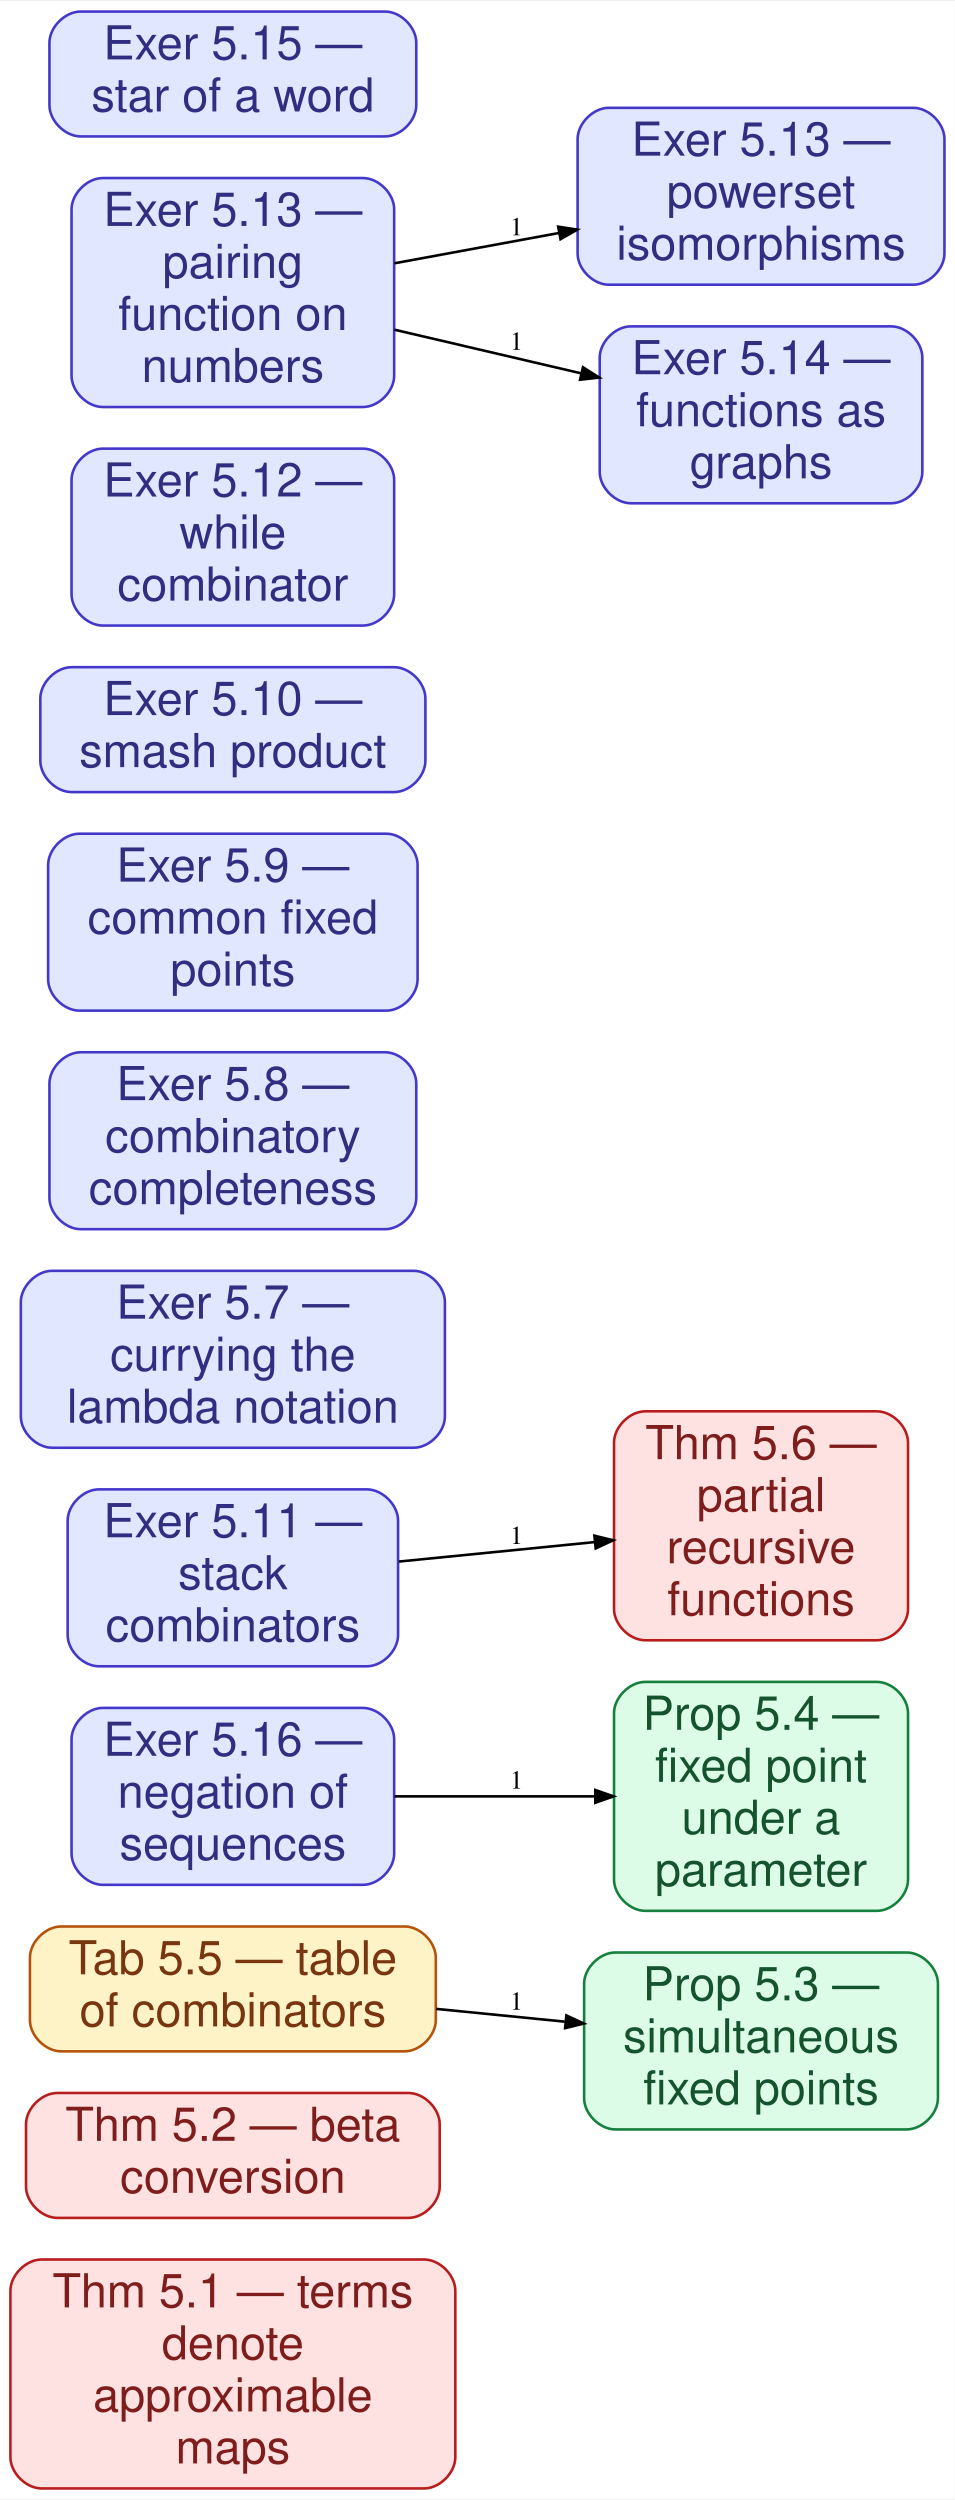
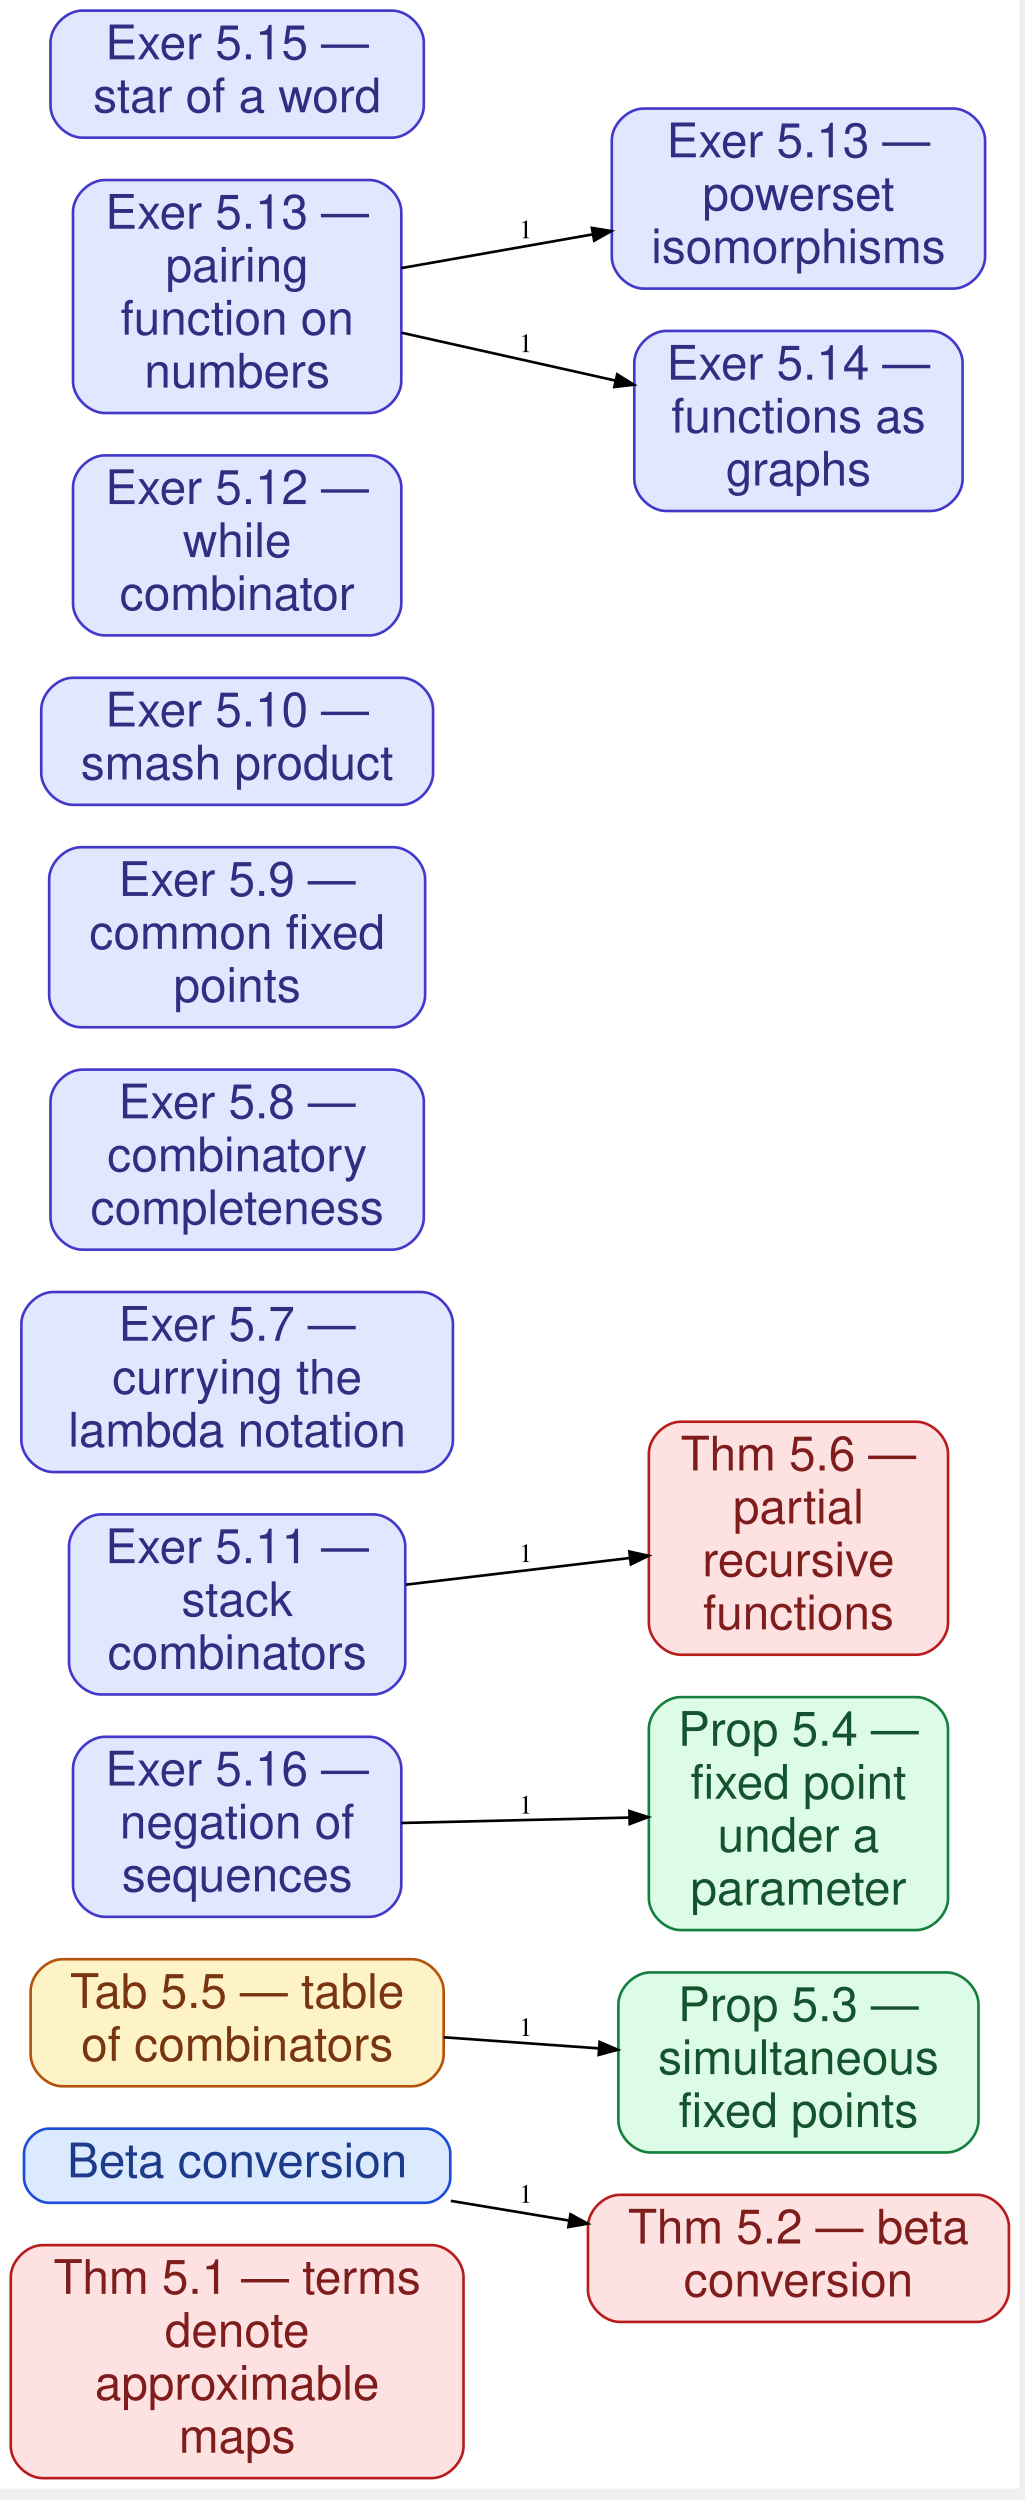
- <svg xmlns="http://www.w3.org/2000/svg" width="220pt" height="576pt" viewBox="0.00 0.00 220.20 576.00">
-   <g id="graph0" class="graph" transform="scale(0.6 0.6) rotate(0) translate(4 956)">
-     <polygon fill="white" stroke="transparent" points="-4,4 -4,-956 363,-956 363,4 -4,4" />
+ <svg xmlns="http://www.w3.org/2000/svg" width="236pt" height="576pt" viewBox="0.00 0.00 235.91 576.00">
+   <g id="graph0" class="graph" transform="scale(0.61 0.61) rotate(0) translate(4 936)">
+     <polygon fill="white" stroke="transparent" points="-4,4 -4,-936 381,-936 381,4 -4,4" />
    <g id="node1" class="node">
      <path fill="#fee2e2" stroke="#b91c1c" d="M159,-88C159,-88 12,-88 12,-88 6,-88 0,-82 0,-76 0,-76 0,-12 0,-12 0,-6 6,0 12,0 12,0 159,0 159,0 165,0 171,-6 171,-12 171,-12 171,-76 171,-76 171,-82 165,-88 159,-88" />
      <text text-anchor="middle" x="85.5" y="-69.6" font-family="Helvetica,sans-Serif" font-size="18.00" fill="#7f1d1d">Thm 5.1 — terms</text>
      <text text-anchor="middle" x="85.5" y="-49.6" font-family="Helvetica,sans-Serif" font-size="18.00" fill="#7f1d1d">denote</text>
      <text text-anchor="middle" x="85.5" y="-29.6" font-family="Helvetica,sans-Serif" font-size="18.00" fill="#7f1d1d">approximable</text>
      <text text-anchor="middle" x="85.5" y="-9.6" font-family="Helvetica,sans-Serif" font-size="18.00" fill="#7f1d1d">maps</text>
    </g>
    <g id="node2" class="node">
-       <path fill="#fee2e2" stroke="#b91c1c" d="M153,-152C153,-152 18,-152 18,-152 12,-152 6,-146 6,-140 6,-140 6,-116 6,-116 6,-110 12,-104 18,-104 18,-104 153,-104 153,-104 159,-104 165,-110 165,-116 165,-116 165,-140 165,-140 165,-146 159,-152 153,-152" />
-       <text text-anchor="middle" x="85.5" y="-133.6" font-family="Helvetica,sans-Serif" font-size="18.00" fill="#7f1d1d">Thm 5.2 — beta</text>
-       <text text-anchor="middle" x="85.5" y="-113.6" font-family="Helvetica,sans-Serif" font-size="18.00" fill="#7f1d1d">conversion</text>
+       <path fill="#dbeafe" stroke="#1d4ed8" d="M156.67,-132C156.67,-132 14.33,-132 14.33,-132 9.67,-132 5,-127.33 5,-122.67 5,-122.67 5,-113.33 5,-113.33 5,-108.67 9.67,-104 14.33,-104 14.33,-104 156.67,-104 156.67,-104 161.33,-104 166,-108.67 166,-113.33 166,-113.33 166,-122.67 166,-122.67 166,-127.33 161.33,-132 156.67,-132" />
+       <text text-anchor="middle" x="85.5" y="-113.6" font-family="Helvetica,sans-Serif" font-size="18.00" fill="#1e3a8a">Beta conversion</text>
    </g>
    <g id="node3" class="node">
-       <path fill="#dcfce7" stroke="#15803d" d="M344.5,-206C344.5,-206 232.5,-206 232.5,-206 226.5,-206 220.5,-200 220.5,-194 220.5,-194 220.5,-150 220.5,-150 220.5,-144 226.5,-138 232.5,-138 232.5,-138 344.5,-138 344.5,-138 350.5,-138 356.5,-144 356.5,-150 356.5,-150 356.5,-194 356.5,-194 356.5,-200 350.5,-206 344.5,-206" />
-       <text text-anchor="middle" x="288.5" y="-187.6" font-family="Helvetica,sans-Serif" font-size="18.00" fill="#14532d">Prop 5.3 —</text>
-       <text text-anchor="middle" x="288.5" y="-167.6" font-family="Helvetica,sans-Serif" font-size="18.00" fill="#14532d">simultaneous</text>
-       <text text-anchor="middle" x="288.5" y="-147.6" font-family="Helvetica,sans-Serif" font-size="18.00" fill="#14532d">fixed points</text>
+       <path fill="#fee2e2" stroke="#b91c1c" d="M365,-107C365,-107 230,-107 230,-107 224,-107 218,-101 218,-95 218,-95 218,-71 218,-71 218,-65 224,-59 230,-59 230,-59 365,-59 365,-59 371,-59 377,-65 377,-71 377,-71 377,-95 377,-95 377,-101 371,-107 365,-107" />
+       <text text-anchor="middle" x="297.5" y="-88.6" font-family="Helvetica,sans-Serif" font-size="18.00" fill="#7f1d1d">Thm 5.2 — beta</text>
+       <text text-anchor="middle" x="297.5" y="-68.6" font-family="Helvetica,sans-Serif" font-size="18.00" fill="#7f1d1d">conversion</text>
+     </g>
+     <g id="edge6" class="edge">
+       <path fill="none" stroke="black" d="M166.19,-104.72C180.75,-102.29 196,-99.75 210.72,-97.3" />
+       <polygon fill="black" stroke="black" points="211.4,-99.67 217.91,-96.1 210.6,-94.83 211.4,-99.67" />
+       <text text-anchor="middle" x="194.5" y="-104" font-family="Times,serif" font-size="10.00">1</text>
    </g>
    <g id="node4" class="node">
-       <path fill="#dcfce7" stroke="#15803d" d="M333,-310C333,-310 244,-310 244,-310 238,-310 232,-304 232,-298 232,-298 232,-234 232,-234 232,-228 238,-222 244,-222 244,-222 333,-222 333,-222 339,-222 345,-228 345,-234 345,-234 345,-298 345,-298 345,-304 339,-310 333,-310" />
-       <text text-anchor="middle" x="288.5" y="-291.6" font-family="Helvetica,sans-Serif" font-size="18.00" fill="#14532d">Prop 5.4 —</text>
-       <text text-anchor="middle" x="288.5" y="-271.6" font-family="Helvetica,sans-Serif" font-size="18.00" fill="#14532d">fixed point</text>
-       <text text-anchor="middle" x="288.5" y="-251.6" font-family="Helvetica,sans-Serif" font-size="18.00" fill="#14532d">under a</text>
-       <text text-anchor="middle" x="288.5" y="-231.6" font-family="Helvetica,sans-Serif" font-size="18.00" fill="#14532d">parameter</text>
+       <path fill="#dcfce7" stroke="#15803d" d="M353.5,-191C353.5,-191 241.5,-191 241.5,-191 235.5,-191 229.5,-185 229.5,-179 229.5,-179 229.5,-135 229.5,-135 229.5,-129 235.5,-123 241.5,-123 241.5,-123 353.5,-123 353.5,-123 359.5,-123 365.5,-129 365.5,-135 365.5,-135 365.5,-179 365.5,-179 365.5,-185 359.5,-191 353.5,-191" />
+       <text text-anchor="middle" x="297.5" y="-172.6" font-family="Helvetica,sans-Serif" font-size="18.00" fill="#14532d">Prop 5.3 —</text>
+       <text text-anchor="middle" x="297.5" y="-152.6" font-family="Helvetica,sans-Serif" font-size="18.00" fill="#14532d">simultaneous</text>
+       <text text-anchor="middle" x="297.5" y="-132.6" font-family="Helvetica,sans-Serif" font-size="18.00" fill="#14532d">fixed points</text>
    </g>
    <g id="node5" class="node">
-       <path fill="#fef3c7" stroke="#b45309" d="M151.5,-216C151.5,-216 19.5,-216 19.5,-216 13.5,-216 7.5,-210 7.5,-204 7.5,-204 7.5,-180 7.5,-180 7.5,-174 13.5,-168 19.5,-168 19.5,-168 151.5,-168 151.5,-168 157.5,-168 163.5,-174 163.5,-180 163.5,-180 163.5,-204 163.5,-204 163.5,-210 157.5,-216 151.5,-216" />
-       <text text-anchor="middle" x="85.5" y="-197.6" font-family="Helvetica,sans-Serif" font-size="18.00" fill="#78350f">Tab 5.5 — table</text>
-       <text text-anchor="middle" x="85.5" y="-177.6" font-family="Helvetica,sans-Serif" font-size="18.00" fill="#78350f">of combinators</text>
+       <path fill="#dcfce7" stroke="#15803d" d="M342,-295C342,-295 253,-295 253,-295 247,-295 241,-289 241,-283 241,-283 241,-219 241,-219 241,-213 247,-207 253,-207 253,-207 342,-207 342,-207 348,-207 354,-213 354,-219 354,-219 354,-283 354,-283 354,-289 348,-295 342,-295" />
+       <text text-anchor="middle" x="297.5" y="-276.6" font-family="Helvetica,sans-Serif" font-size="18.00" fill="#14532d">Prop 5.4 —</text>
+       <text text-anchor="middle" x="297.5" y="-256.6" font-family="Helvetica,sans-Serif" font-size="18.00" fill="#14532d">fixed point</text>
+       <text text-anchor="middle" x="297.5" y="-236.6" font-family="Helvetica,sans-Serif" font-size="18.00" fill="#14532d">under a</text>
+       <text text-anchor="middle" x="297.5" y="-216.6" font-family="Helvetica,sans-Serif" font-size="18.00" fill="#14532d">parameter</text>
+     </g>
+     <g id="node6" class="node">
+       <path fill="#fef3c7" stroke="#b45309" d="M151.5,-196C151.5,-196 19.5,-196 19.5,-196 13.5,-196 7.5,-190 7.5,-184 7.5,-184 7.5,-160 7.5,-160 7.5,-154 13.5,-148 19.5,-148 19.5,-148 151.5,-148 151.5,-148 157.5,-148 163.5,-154 163.5,-160 163.5,-160 163.5,-184 163.5,-184 163.5,-190 157.5,-196 151.5,-196" />
+       <text text-anchor="middle" x="85.5" y="-177.6" font-family="Helvetica,sans-Serif" font-size="18.00" fill="#78350f">Tab 5.5 — table</text>
+       <text text-anchor="middle" x="85.5" y="-157.6" font-family="Helvetica,sans-Serif" font-size="18.00" fill="#78350f">of combinators</text>
    </g>
    <g id="edge1" class="edge">
-       <path fill="none" stroke="black" d="M163.64,-184.32C179.86,-182.71 196.95,-181.01 213.07,-179.41" />
-       <polygon fill="black" stroke="black" points="213.68,-181.81 220.4,-178.68 213.2,-176.93 213.68,-181.81" />
-       <text text-anchor="middle" x="194.5" y="-184" font-family="Times,serif" font-size="10.00">1</text>
-     </g>
-     <g id="node6" class="node">
-       <path fill="#fee2e2" stroke="#b91c1c" d="M333,-414C333,-414 244,-414 244,-414 238,-414 232,-408 232,-402 232,-402 232,-338 232,-338 232,-332 238,-326 244,-326 244,-326 333,-326 333,-326 339,-326 345,-332 345,-338 345,-338 345,-402 345,-402 345,-408 339,-414 333,-414" />
-       <text text-anchor="middle" x="288.5" y="-395.6" font-family="Helvetica,sans-Serif" font-size="18.00" fill="#7f1d1d">Thm 5.6 —</text>
-       <text text-anchor="middle" x="288.5" y="-375.6" font-family="Helvetica,sans-Serif" font-size="18.00" fill="#7f1d1d">partial</text>
-       <text text-anchor="middle" x="288.5" y="-355.6" font-family="Helvetica,sans-Serif" font-size="18.00" fill="#7f1d1d">recursive</text>
-       <text text-anchor="middle" x="288.5" y="-335.6" font-family="Helvetica,sans-Serif" font-size="18.00" fill="#7f1d1d">functions</text>
+       <path fill="none" stroke="black" d="M163.5,-166.5C182.6,-165.14 203.03,-163.68 222.01,-162.32" />
+       <polygon fill="black" stroke="black" points="222.4,-164.75 229.21,-161.81 222.05,-159.86 222.4,-164.75" />
+       <text text-anchor="middle" x="194.5" y="-167" font-family="Times,serif" font-size="10.00">1</text>
    </g>
    <g id="node7" class="node">
-       <path fill="#e0e7ff" stroke="#4338ca" d="M155,-468C155,-468 16,-468 16,-468 10,-468 4,-462 4,-456 4,-456 4,-412 4,-412 4,-406 10,-400 16,-400 16,-400 155,-400 155,-400 161,-400 167,-406 167,-412 167,-412 167,-456 167,-456 167,-462 161,-468 155,-468" />
-       <text text-anchor="middle" x="85.5" y="-449.6" font-family="Helvetica,sans-Serif" font-size="18.00" fill="#312e81">Exer 5.7 —</text>
-       <text text-anchor="middle" x="85.5" y="-429.6" font-family="Helvetica,sans-Serif" font-size="18.00" fill="#312e81">currying the</text>
-       <text text-anchor="middle" x="85.5" y="-409.6" font-family="Helvetica,sans-Serif" font-size="18.00" fill="#312e81">lambda notation</text>
+       <path fill="#fee2e2" stroke="#b91c1c" d="M342,-399C342,-399 253,-399 253,-399 247,-399 241,-393 241,-387 241,-387 241,-323 241,-323 241,-317 247,-311 253,-311 253,-311 342,-311 342,-311 348,-311 354,-317 354,-323 354,-323 354,-387 354,-387 354,-393 348,-399 342,-399" />
+       <text text-anchor="middle" x="297.5" y="-380.6" font-family="Helvetica,sans-Serif" font-size="18.00" fill="#7f1d1d">Thm 5.6 —</text>
+       <text text-anchor="middle" x="297.5" y="-360.6" font-family="Helvetica,sans-Serif" font-size="18.00" fill="#7f1d1d">partial</text>
+       <text text-anchor="middle" x="297.5" y="-340.6" font-family="Helvetica,sans-Serif" font-size="18.00" fill="#7f1d1d">recursive</text>
+       <text text-anchor="middle" x="297.5" y="-320.6" font-family="Helvetica,sans-Serif" font-size="18.00" fill="#7f1d1d">functions</text>
    </g>
    <g id="node8" class="node">
-       <path fill="#e0e7ff" stroke="#4338ca" d="M144,-552C144,-552 27,-552 27,-552 21,-552 15,-546 15,-540 15,-540 15,-496 15,-496 15,-490 21,-484 27,-484 27,-484 144,-484 144,-484 150,-484 156,-490 156,-496 156,-496 156,-540 156,-540 156,-546 150,-552 144,-552" />
-       <text text-anchor="middle" x="85.5" y="-533.6" font-family="Helvetica,sans-Serif" font-size="18.00" fill="#312e81">Exer 5.8 —</text>
-       <text text-anchor="middle" x="85.5" y="-513.6" font-family="Helvetica,sans-Serif" font-size="18.00" fill="#312e81">combinatory</text>
-       <text text-anchor="middle" x="85.5" y="-493.6" font-family="Helvetica,sans-Serif" font-size="18.00" fill="#312e81">completeness</text>
+       <path fill="#e0e7ff" stroke="#4338ca" d="M155,-448C155,-448 16,-448 16,-448 10,-448 4,-442 4,-436 4,-436 4,-392 4,-392 4,-386 10,-380 16,-380 16,-380 155,-380 155,-380 161,-380 167,-386 167,-392 167,-392 167,-436 167,-436 167,-442 161,-448 155,-448" />
+       <text text-anchor="middle" x="85.5" y="-429.6" font-family="Helvetica,sans-Serif" font-size="18.00" fill="#312e81">Exer 5.7 —</text>
+       <text text-anchor="middle" x="85.5" y="-409.6" font-family="Helvetica,sans-Serif" font-size="18.00" fill="#312e81">currying the</text>
+       <text text-anchor="middle" x="85.5" y="-389.6" font-family="Helvetica,sans-Serif" font-size="18.00" fill="#312e81">lambda notation</text>
    </g>
    <g id="node9" class="node">
-       <path fill="#e0e7ff" stroke="#4338ca" d="M144.5,-636C144.5,-636 26.5,-636 26.5,-636 20.5,-636 14.5,-630 14.5,-624 14.5,-624 14.5,-580 14.5,-580 14.5,-574 20.5,-568 26.5,-568 26.5,-568 144.5,-568 144.5,-568 150.5,-568 156.5,-574 156.5,-580 156.5,-580 156.5,-624 156.5,-624 156.5,-630 150.5,-636 144.5,-636" />
-       <text text-anchor="middle" x="85.5" y="-617.6" font-family="Helvetica,sans-Serif" font-size="18.00" fill="#312e81">Exer 5.9 —</text>
-       <text text-anchor="middle" x="85.5" y="-597.6" font-family="Helvetica,sans-Serif" font-size="18.00" fill="#312e81">common fixed</text>
-       <text text-anchor="middle" x="85.5" y="-577.6" font-family="Helvetica,sans-Serif" font-size="18.00" fill="#312e81">points</text>
+       <path fill="#e0e7ff" stroke="#4338ca" d="M144,-532C144,-532 27,-532 27,-532 21,-532 15,-526 15,-520 15,-520 15,-476 15,-476 15,-470 21,-464 27,-464 27,-464 144,-464 144,-464 150,-464 156,-470 156,-476 156,-476 156,-520 156,-520 156,-526 150,-532 144,-532" />
+       <text text-anchor="middle" x="85.5" y="-513.6" font-family="Helvetica,sans-Serif" font-size="18.00" fill="#312e81">Exer 5.8 —</text>
+       <text text-anchor="middle" x="85.5" y="-493.6" font-family="Helvetica,sans-Serif" font-size="18.00" fill="#312e81">combinatory</text>
+       <text text-anchor="middle" x="85.5" y="-473.6" font-family="Helvetica,sans-Serif" font-size="18.00" fill="#312e81">completeness</text>
    </g>
    <g id="node10" class="node">
-       <path fill="#e0e7ff" stroke="#4338ca" d="M147.5,-700C147.5,-700 23.5,-700 23.5,-700 17.5,-700 11.5,-694 11.5,-688 11.5,-688 11.5,-664 11.5,-664 11.5,-658 17.5,-652 23.5,-652 23.5,-652 147.5,-652 147.5,-652 153.5,-652 159.5,-658 159.5,-664 159.5,-664 159.5,-688 159.5,-688 159.5,-694 153.5,-700 147.5,-700" />
-       <text text-anchor="middle" x="85.5" y="-681.6" font-family="Helvetica,sans-Serif" font-size="18.00" fill="#312e81">Exer 5.10 —</text>
-       <text text-anchor="middle" x="85.5" y="-661.6" font-family="Helvetica,sans-Serif" font-size="18.00" fill="#312e81">smash product</text>
+       <path fill="#e0e7ff" stroke="#4338ca" d="M144.5,-616C144.5,-616 26.5,-616 26.5,-616 20.5,-616 14.5,-610 14.5,-604 14.5,-604 14.5,-560 14.5,-560 14.5,-554 20.5,-548 26.5,-548 26.5,-548 144.5,-548 144.5,-548 150.5,-548 156.5,-554 156.5,-560 156.5,-560 156.5,-604 156.5,-604 156.5,-610 150.5,-616 144.5,-616" />
+       <text text-anchor="middle" x="85.5" y="-597.6" font-family="Helvetica,sans-Serif" font-size="18.00" fill="#312e81">Exer 5.9 —</text>
+       <text text-anchor="middle" x="85.5" y="-577.6" font-family="Helvetica,sans-Serif" font-size="18.00" fill="#312e81">common fixed</text>
+       <text text-anchor="middle" x="85.5" y="-557.6" font-family="Helvetica,sans-Serif" font-size="18.00" fill="#312e81">points</text>
    </g>
    <g id="node11" class="node">
-       <path fill="#e0e7ff" stroke="#4338ca" d="M137,-384C137,-384 34,-384 34,-384 28,-384 22,-378 22,-372 22,-372 22,-328 22,-328 22,-322 28,-316 34,-316 34,-316 137,-316 137,-316 143,-316 149,-322 149,-328 149,-328 149,-372 149,-372 149,-378 143,-384 137,-384" />
-       <text text-anchor="middle" x="85.5" y="-365.6" font-family="Helvetica,sans-Serif" font-size="18.00" fill="#312e81">Exer 5.11 —</text>
-       <text text-anchor="middle" x="85.5" y="-345.6" font-family="Helvetica,sans-Serif" font-size="18.00" fill="#312e81">stack</text>
-       <text text-anchor="middle" x="85.5" y="-325.6" font-family="Helvetica,sans-Serif" font-size="18.00" fill="#312e81">combinators</text>
+       <path fill="#e0e7ff" stroke="#4338ca" d="M147.5,-680C147.5,-680 23.5,-680 23.5,-680 17.5,-680 11.5,-674 11.5,-668 11.5,-668 11.5,-644 11.5,-644 11.5,-638 17.5,-632 23.5,-632 23.5,-632 147.5,-632 147.5,-632 153.5,-632 159.5,-638 159.5,-644 159.5,-644 159.5,-668 159.5,-668 159.5,-674 153.5,-680 147.5,-680" />
+       <text text-anchor="middle" x="85.5" y="-661.6" font-family="Helvetica,sans-Serif" font-size="18.00" fill="#312e81">Exer 5.10 —</text>
+       <text text-anchor="middle" x="85.5" y="-641.6" font-family="Helvetica,sans-Serif" font-size="18.00" fill="#312e81">smash product</text>
+     </g>
+     <g id="node12" class="node">
+       <path fill="#e0e7ff" stroke="#4338ca" d="M137,-364C137,-364 34,-364 34,-364 28,-364 22,-358 22,-352 22,-352 22,-308 22,-308 22,-302 28,-296 34,-296 34,-296 137,-296 137,-296 143,-296 149,-302 149,-308 149,-308 149,-352 149,-352 149,-358 143,-364 137,-364" />
+       <text text-anchor="middle" x="85.5" y="-345.6" font-family="Helvetica,sans-Serif" font-size="18.00" fill="#312e81">Exer 5.11 —</text>
+       <text text-anchor="middle" x="85.5" y="-325.6" font-family="Helvetica,sans-Serif" font-size="18.00" fill="#312e81">stack</text>
+       <text text-anchor="middle" x="85.5" y="-305.6" font-family="Helvetica,sans-Serif" font-size="18.00" fill="#312e81">combinators</text>
    </g>
    <g id="edge2" class="edge">
-       <path fill="none" stroke="black" d="M149.27,-356.25C173.28,-358.63 200.65,-361.36 224.66,-363.75" />
-       <polygon fill="black" stroke="black" points="224.46,-366.19 231.67,-364.44 224.95,-361.31 224.46,-366.19" />
-       <text text-anchor="middle" x="194.5" y="-363" font-family="Times,serif" font-size="10.00">1</text>
-     </g>
-     <g id="node12" class="node">
-       <path fill="#e0e7ff" stroke="#4338ca" d="M135.5,-784C135.5,-784 35.5,-784 35.5,-784 29.5,-784 23.5,-778 23.5,-772 23.5,-772 23.5,-728 23.5,-728 23.5,-722 29.5,-716 35.5,-716 35.5,-716 135.5,-716 135.5,-716 141.5,-716 147.5,-722 147.5,-728 147.5,-728 147.5,-772 147.5,-772 147.5,-778 141.5,-784 135.5,-784" />
-       <text text-anchor="middle" x="85.5" y="-765.6" font-family="Helvetica,sans-Serif" font-size="18.00" fill="#312e81">Exer 5.12 —</text>
-       <text text-anchor="middle" x="85.5" y="-745.6" font-family="Helvetica,sans-Serif" font-size="18.00" fill="#312e81">while</text>
-       <text text-anchor="middle" x="85.5" y="-725.6" font-family="Helvetica,sans-Serif" font-size="18.00" fill="#312e81">combinator</text>
+       <path fill="none" stroke="black" d="M149.22,-337.47C175.96,-340.65 207.09,-344.36 233.82,-347.54" />
+       <polygon fill="black" stroke="black" points="233.64,-349.98 240.88,-348.38 234.22,-345.12 233.64,-349.98" />
+       <text text-anchor="middle" x="194.5" y="-346" font-family="Times,serif" font-size="10.00">1</text>
    </g>
    <g id="node13" class="node">
-       <path fill="#e0e7ff" stroke="#4338ca" d="M135.5,-888C135.5,-888 35.5,-888 35.5,-888 29.5,-888 23.5,-882 23.5,-876 23.5,-876 23.5,-812 23.5,-812 23.5,-806 29.5,-800 35.5,-800 35.5,-800 135.5,-800 135.5,-800 141.5,-800 147.5,-806 147.5,-812 147.5,-812 147.5,-876 147.5,-876 147.5,-882 141.5,-888 135.5,-888" />
-       <text text-anchor="middle" x="85.5" y="-869.6" font-family="Helvetica,sans-Serif" font-size="18.00" fill="#312e81">Exer 5.13 —</text>
-       <text text-anchor="middle" x="85.5" y="-849.6" font-family="Helvetica,sans-Serif" font-size="18.00" fill="#312e81">pairing</text>
-       <text text-anchor="middle" x="85.5" y="-829.6" font-family="Helvetica,sans-Serif" font-size="18.00" fill="#312e81">function on</text>
-       <text text-anchor="middle" x="85.5" y="-809.6" font-family="Helvetica,sans-Serif" font-size="18.00" fill="#312e81">numbers</text>
+       <path fill="#e0e7ff" stroke="#4338ca" d="M135.5,-764C135.5,-764 35.5,-764 35.5,-764 29.5,-764 23.5,-758 23.5,-752 23.5,-752 23.5,-708 23.5,-708 23.5,-702 29.5,-696 35.5,-696 35.5,-696 135.5,-696 135.5,-696 141.5,-696 147.5,-702 147.5,-708 147.5,-708 147.5,-752 147.5,-752 147.5,-758 141.5,-764 135.5,-764" />
+       <text text-anchor="middle" x="85.5" y="-745.6" font-family="Helvetica,sans-Serif" font-size="18.00" fill="#312e81">Exer 5.12 —</text>
+       <text text-anchor="middle" x="85.5" y="-725.6" font-family="Helvetica,sans-Serif" font-size="18.00" fill="#312e81">while</text>
+       <text text-anchor="middle" x="85.5" y="-705.6" font-family="Helvetica,sans-Serif" font-size="18.00" fill="#312e81">combinator</text>
    </g>
    <g id="node14" class="node">
-       <path fill="#e0e7ff" stroke="#4338ca" d="M347,-915C347,-915 230,-915 230,-915 224,-915 218,-909 218,-903 218,-903 218,-859 218,-859 218,-853 224,-847 230,-847 230,-847 347,-847 347,-847 353,-847 359,-853 359,-859 359,-859 359,-903 359,-903 359,-909 353,-915 347,-915" />
-       <text text-anchor="middle" x="288.5" y="-896.6" font-family="Helvetica,sans-Serif" font-size="18.00" fill="#312e81">Exer 5.13 —</text>
-       <text text-anchor="middle" x="288.5" y="-876.6" font-family="Helvetica,sans-Serif" font-size="18.00" fill="#312e81">powerset</text>
-       <text text-anchor="middle" x="288.5" y="-856.6" font-family="Helvetica,sans-Serif" font-size="18.00" fill="#312e81">isomorphisms</text>
+       <path fill="#e0e7ff" stroke="#4338ca" d="M135.5,-868C135.5,-868 35.5,-868 35.5,-868 29.5,-868 23.5,-862 23.5,-856 23.5,-856 23.5,-792 23.5,-792 23.5,-786 29.5,-780 35.5,-780 35.5,-780 135.5,-780 135.5,-780 141.5,-780 147.5,-786 147.5,-792 147.5,-792 147.5,-856 147.5,-856 147.5,-862 141.5,-868 135.5,-868" />
+       <text text-anchor="middle" x="85.5" y="-849.6" font-family="Helvetica,sans-Serif" font-size="18.00" fill="#312e81">Exer 5.13 —</text>
+       <text text-anchor="middle" x="85.5" y="-829.6" font-family="Helvetica,sans-Serif" font-size="18.00" fill="#312e81">pairing</text>
+       <text text-anchor="middle" x="85.5" y="-809.6" font-family="Helvetica,sans-Serif" font-size="18.00" fill="#312e81">function on</text>
+       <text text-anchor="middle" x="85.5" y="-789.6" font-family="Helvetica,sans-Serif" font-size="18.00" fill="#312e81">numbers</text>
+     </g>
+     <g id="node15" class="node">
+       <path fill="#e0e7ff" stroke="#4338ca" d="M356,-895C356,-895 239,-895 239,-895 233,-895 227,-889 227,-883 227,-883 227,-839 227,-839 227,-833 233,-827 239,-827 239,-827 356,-827 356,-827 362,-827 368,-833 368,-839 368,-839 368,-883 368,-883 368,-889 362,-895 356,-895" />
+       <text text-anchor="middle" x="297.5" y="-876.6" font-family="Helvetica,sans-Serif" font-size="18.00" fill="#312e81">Exer 5.13 —</text>
+       <text text-anchor="middle" x="297.5" y="-856.6" font-family="Helvetica,sans-Serif" font-size="18.00" fill="#312e81">powerset</text>
+       <text text-anchor="middle" x="297.5" y="-836.6" font-family="Helvetica,sans-Serif" font-size="18.00" fill="#312e81">isomorphisms</text>
    </g>
    <g id="edge3" class="edge">
-       <path fill="none" stroke="black" d="M147.63,-855.25C167.55,-858.92 189.92,-863.04 210.84,-866.89" />
-       <polygon fill="black" stroke="black" points="210.54,-869.32 217.87,-868.18 211.43,-864.51 210.54,-869.32" />
-       <text text-anchor="middle" x="194.5" y="-866" font-family="Times,serif" font-size="10.00">1</text>
+       <path fill="none" stroke="black" d="M147.52,-834.75C170.12,-838.73 196.03,-843.3 219.84,-847.49" />
+       <polygon fill="black" stroke="black" points="219.5,-849.92 226.82,-848.72 220.35,-845.1 219.5,-849.92" />
+       <text text-anchor="middle" x="194.5" y="-846" font-family="Times,serif" font-size="10.00">1</text>
    </g>
-     <g id="node15" class="node">
-       <path fill="#e0e7ff" stroke="#4338ca" d="M338.5,-831C338.5,-831 238.5,-831 238.5,-831 232.5,-831 226.5,-825 226.5,-819 226.5,-819 226.5,-775 226.5,-775 226.5,-769 232.5,-763 238.5,-763 238.5,-763 338.5,-763 338.5,-763 344.5,-763 350.5,-769 350.5,-775 350.5,-775 350.5,-819 350.5,-819 350.5,-825 344.5,-831 338.5,-831" />
-       <text text-anchor="middle" x="288.5" y="-812.6" font-family="Helvetica,sans-Serif" font-size="18.00" fill="#312e81">Exer 5.14 —</text>
-       <text text-anchor="middle" x="288.5" y="-792.6" font-family="Helvetica,sans-Serif" font-size="18.00" fill="#312e81">functions as</text>
-       <text text-anchor="middle" x="288.5" y="-772.6" font-family="Helvetica,sans-Serif" font-size="18.00" fill="#312e81">graphs</text>
+     <g id="node16" class="node">
+       <path fill="#e0e7ff" stroke="#4338ca" d="M347.5,-811C347.5,-811 247.5,-811 247.5,-811 241.5,-811 235.5,-805 235.5,-799 235.5,-799 235.5,-755 235.5,-755 235.5,-749 241.5,-743 247.5,-743 247.5,-743 347.5,-743 347.5,-743 353.5,-743 359.5,-749 359.5,-755 359.5,-755 359.5,-799 359.5,-799 359.5,-805 353.5,-811 347.5,-811" />
+       <text text-anchor="middle" x="297.5" y="-792.6" font-family="Helvetica,sans-Serif" font-size="18.00" fill="#312e81">Exer 5.14 —</text>
+       <text text-anchor="middle" x="297.5" y="-772.6" font-family="Helvetica,sans-Serif" font-size="18.00" fill="#312e81">functions as</text>
+       <text text-anchor="middle" x="297.5" y="-752.6" font-family="Helvetica,sans-Serif" font-size="18.00" fill="#312e81">graphs</text>
    </g>
    <g id="edge4" class="edge">
-       <path fill="none" stroke="black" d="M147.63,-829.71C170.23,-824.42 196,-818.4 219.21,-812.97" />
-       <polygon fill="black" stroke="black" points="220.06,-815.29 226.32,-811.31 218.95,-810.51 220.06,-815.29" />
-       <text text-anchor="middle" x="194.5" y="-822" font-family="Times,serif" font-size="10.00">1</text>
-     </g>
-     <g id="node16" class="node">
-       <path fill="#e0e7ff" stroke="#4338ca" d="M144,-952C144,-952 27,-952 27,-952 21,-952 15,-946 15,-940 15,-940 15,-916 15,-916 15,-910 21,-904 27,-904 27,-904 144,-904 144,-904 150,-904 156,-910 156,-916 156,-916 156,-940 156,-940 156,-946 150,-952 144,-952" />
-       <text text-anchor="middle" x="85.5" y="-933.6" font-family="Helvetica,sans-Serif" font-size="18.00" fill="#312e81">Exer 5.15 —</text>
-       <text text-anchor="middle" x="85.5" y="-913.6" font-family="Helvetica,sans-Serif" font-size="18.00" fill="#312e81">star of a word</text>
+       <path fill="none" stroke="black" d="M147.52,-810.34C172.87,-804.67 202.39,-798.06 228.43,-792.23" />
+       <polygon fill="black" stroke="black" points="229.03,-794.61 235.33,-790.69 227.96,-789.83 229.03,-794.61" />
+       <text text-anchor="middle" x="194.5" y="-803" font-family="Times,serif" font-size="10.00">1</text>
    </g>
    <g id="node17" class="node">
-       <path fill="#e0e7ff" stroke="#4338ca" d="M135.5,-300C135.5,-300 35.5,-300 35.5,-300 29.5,-300 23.5,-294 23.5,-288 23.5,-288 23.5,-244 23.5,-244 23.5,-238 29.5,-232 35.5,-232 35.5,-232 135.5,-232 135.5,-232 141.5,-232 147.5,-238 147.5,-244 147.5,-244 147.5,-288 147.5,-288 147.5,-294 141.5,-300 135.5,-300" />
-       <text text-anchor="middle" x="85.5" y="-281.6" font-family="Helvetica,sans-Serif" font-size="18.00" fill="#312e81">Exer 5.16 —</text>
-       <text text-anchor="middle" x="85.5" y="-261.6" font-family="Helvetica,sans-Serif" font-size="18.00" fill="#312e81">negation of</text>
-       <text text-anchor="middle" x="85.5" y="-241.6" font-family="Helvetica,sans-Serif" font-size="18.00" fill="#312e81">sequences</text>
+       <path fill="#e0e7ff" stroke="#4338ca" d="M144,-932C144,-932 27,-932 27,-932 21,-932 15,-926 15,-920 15,-920 15,-896 15,-896 15,-890 21,-884 27,-884 27,-884 144,-884 144,-884 150,-884 156,-890 156,-896 156,-896 156,-920 156,-920 156,-926 150,-932 144,-932" />
+       <text text-anchor="middle" x="85.5" y="-913.6" font-family="Helvetica,sans-Serif" font-size="18.00" fill="#312e81">Exer 5.15 —</text>
+       <text text-anchor="middle" x="85.5" y="-893.6" font-family="Helvetica,sans-Serif" font-size="18.00" fill="#312e81">star of a word</text>
+     </g>
+     <g id="node18" class="node">
+       <path fill="#e0e7ff" stroke="#4338ca" d="M135.5,-280C135.5,-280 35.5,-280 35.5,-280 29.5,-280 23.5,-274 23.5,-268 23.5,-268 23.5,-224 23.5,-224 23.5,-218 29.5,-212 35.5,-212 35.5,-212 135.5,-212 135.5,-212 141.5,-212 147.5,-218 147.5,-224 147.5,-224 147.5,-268 147.5,-268 147.5,-274 141.5,-280 135.5,-280" />
+       <text text-anchor="middle" x="85.5" y="-261.6" font-family="Helvetica,sans-Serif" font-size="18.00" fill="#312e81">Exer 5.16 —</text>
+       <text text-anchor="middle" x="85.5" y="-241.6" font-family="Helvetica,sans-Serif" font-size="18.00" fill="#312e81">negation of</text>
+       <text text-anchor="middle" x="85.5" y="-221.6" font-family="Helvetica,sans-Serif" font-size="18.00" fill="#312e81">sequences</text>
    </g>
    <g id="edge5" class="edge">
-       <path fill="none" stroke="black" d="M147.63,-266C172.01,-266 200.08,-266 224.63,-266" />
-       <polygon fill="black" stroke="black" points="224.8,-268.45 231.8,-266 224.8,-263.55 224.8,-268.45" />
-       <text text-anchor="middle" x="194.5" y="-269" font-family="Times,serif" font-size="10.00">1</text>
+       <path fill="none" stroke="black" d="M147.52,-247.45C174.54,-248.1 206.29,-248.85 233.52,-249.5" />
+       <polygon fill="black" stroke="black" points="233.65,-251.95 240.71,-249.67 233.77,-247.06 233.65,-251.95" />
+       <text text-anchor="middle" x="194.5" y="-251" font-family="Times,serif" font-size="10.00">1</text>
    </g>
  </g>
</svg>
